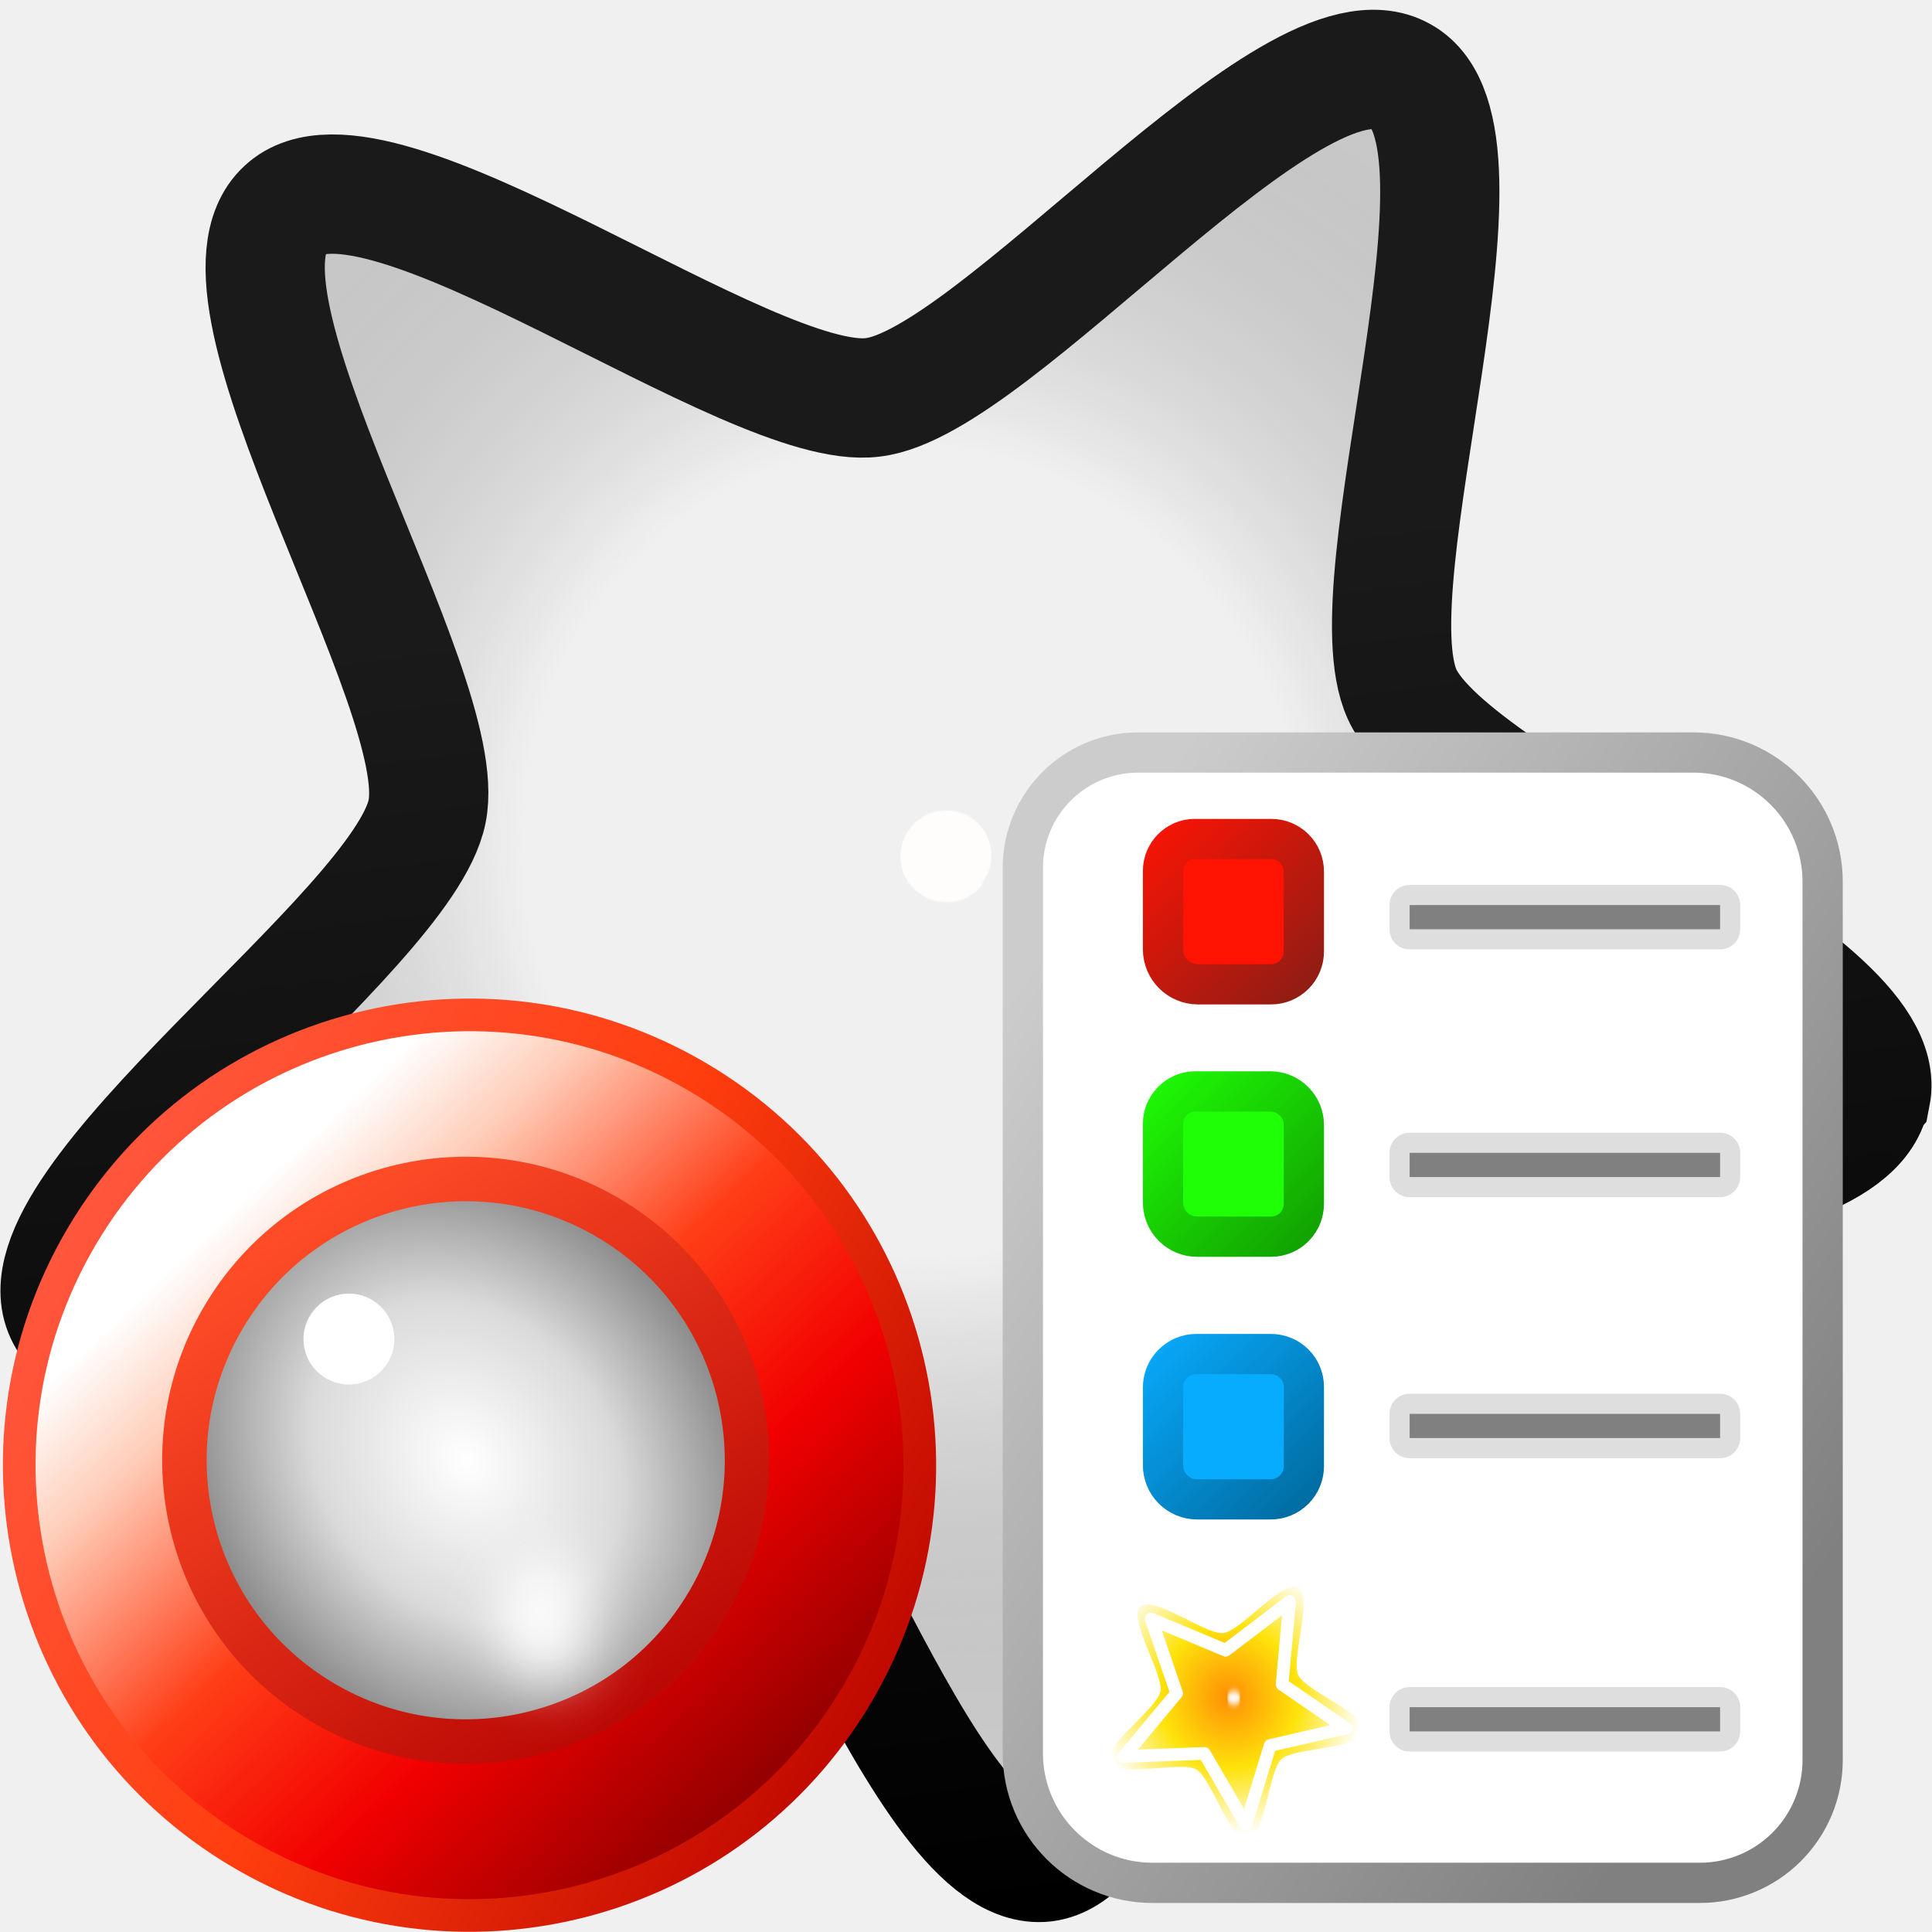
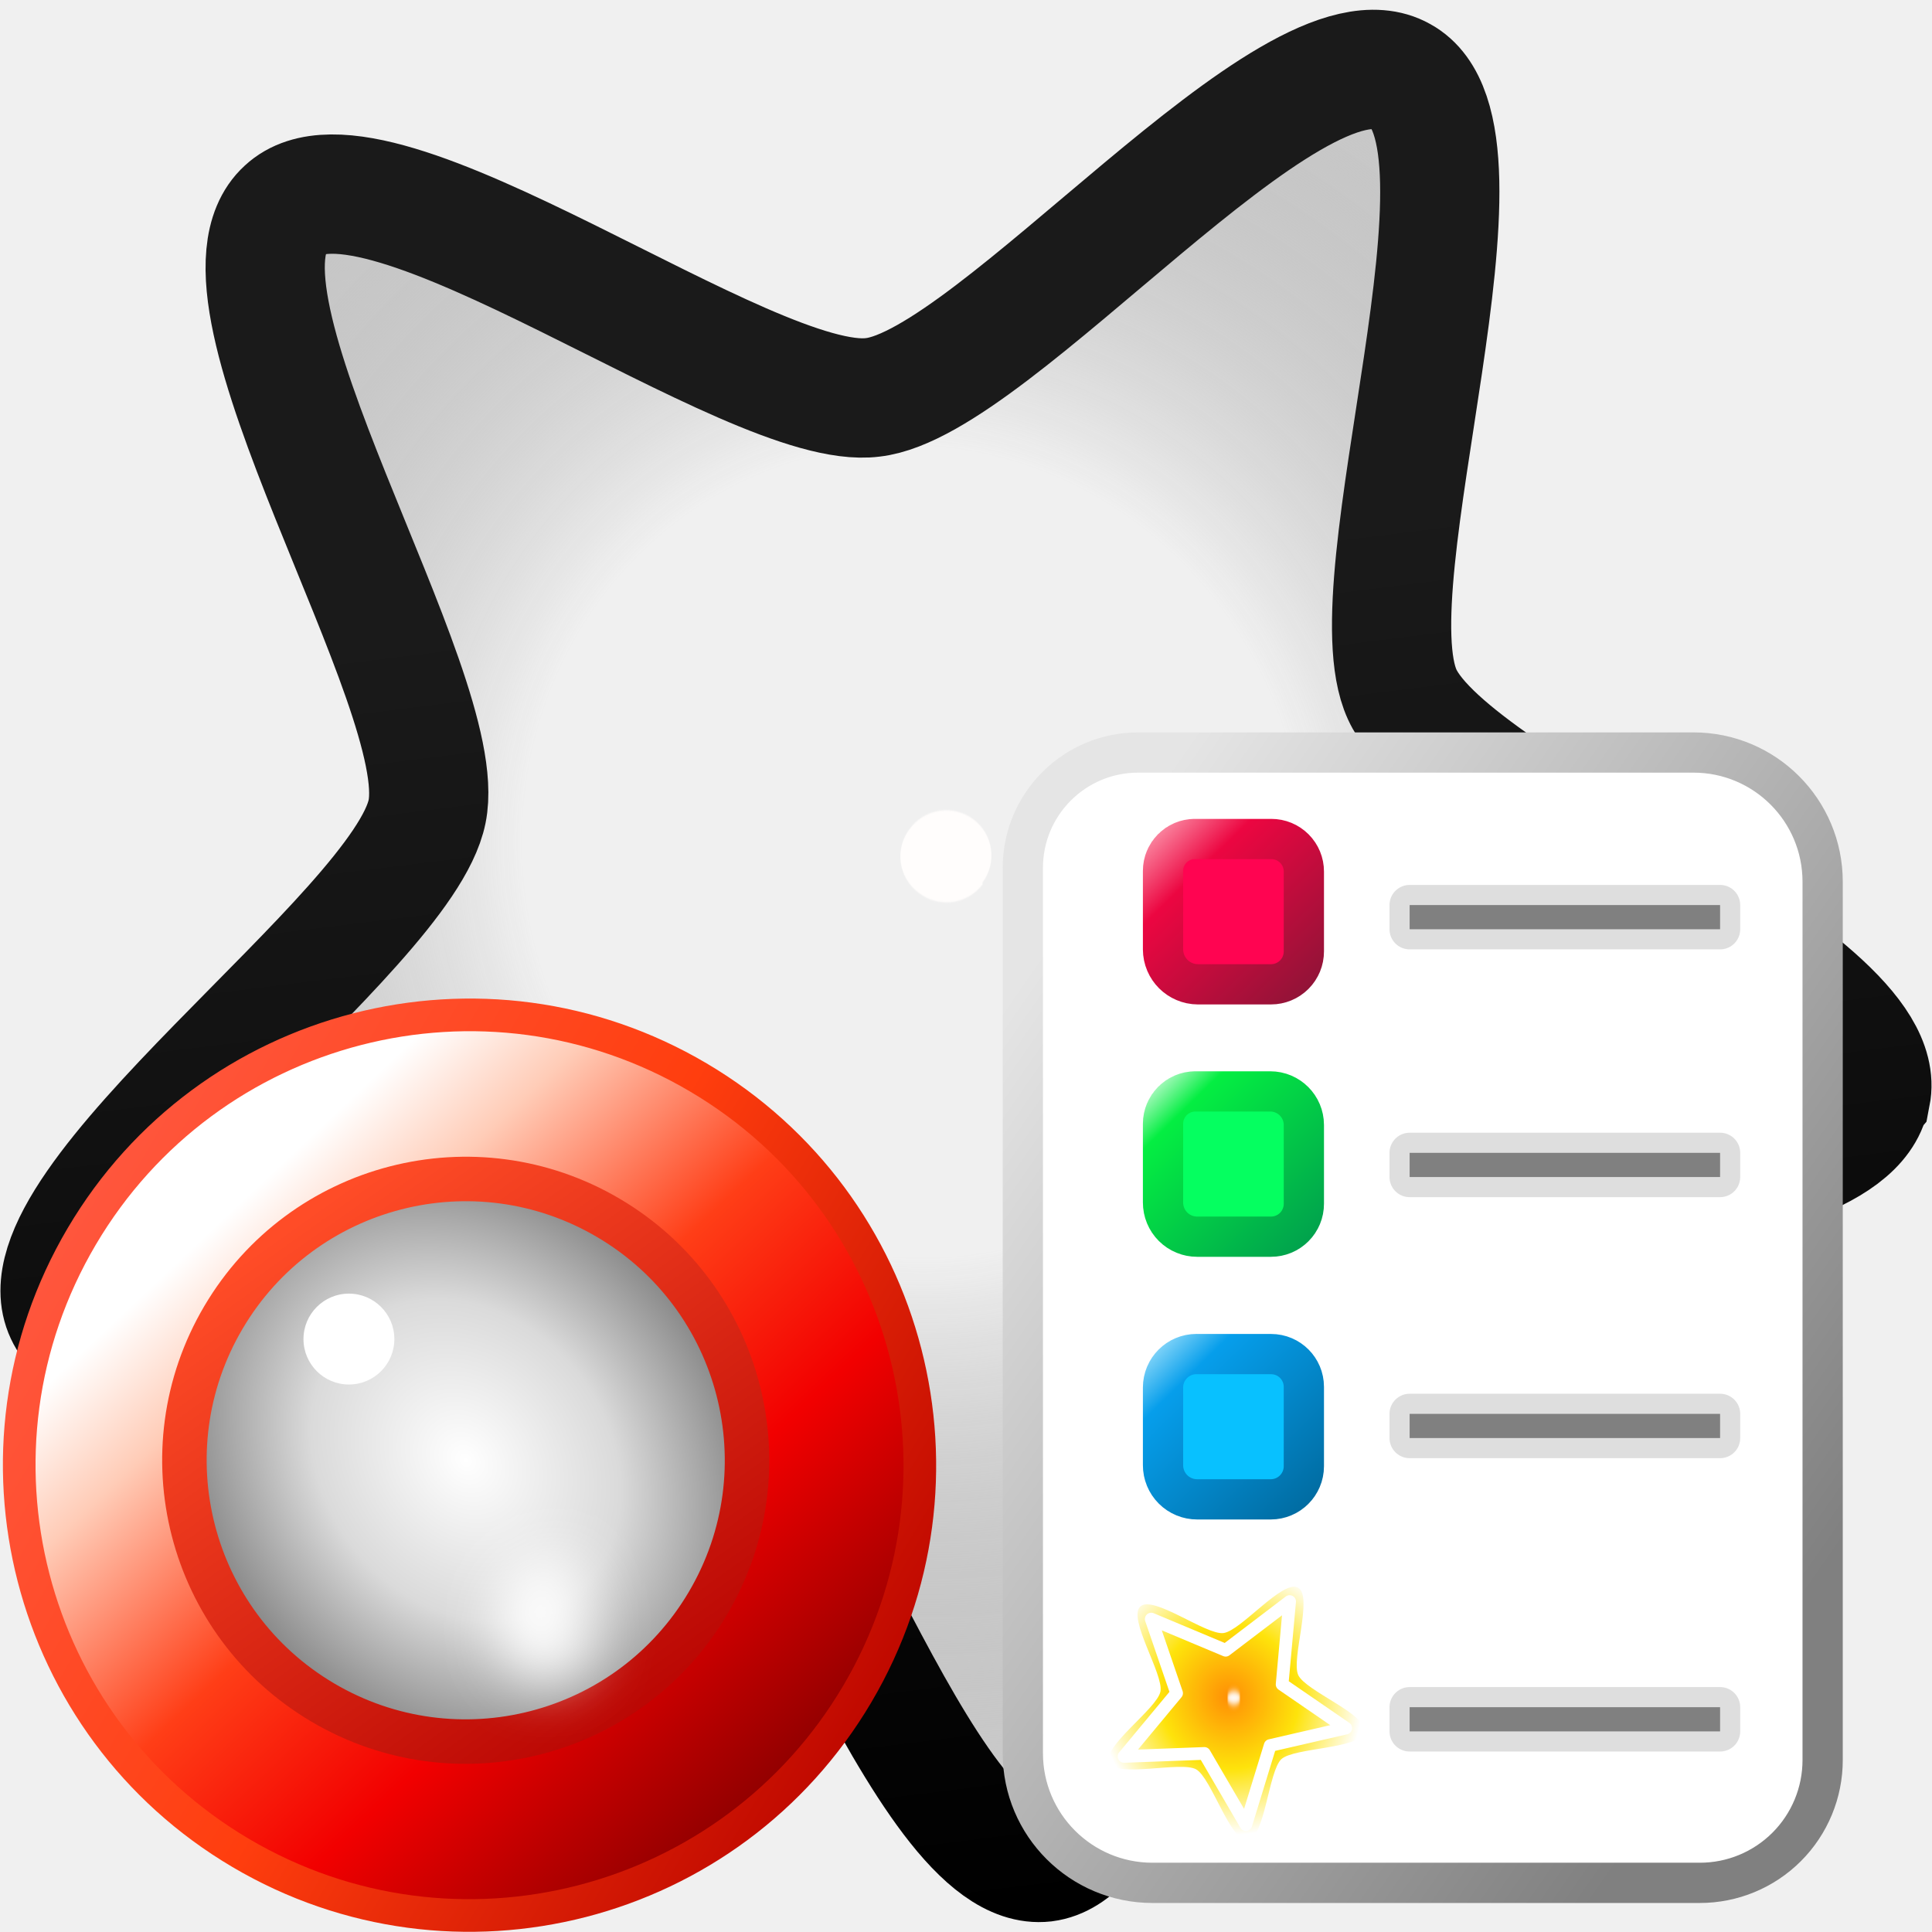
<svg xmlns="http://www.w3.org/2000/svg" xmlns:xlink="http://www.w3.org/1999/xlink" width="48" height="48">
  <defs>
-     <linearGradient id="g">
-       <stop offset="0" stop-color="#08acff" />
-       <stop offset="1" stop-color="#069" />
-     </linearGradient>
-     <linearGradient id="f">
-       <stop offset="0" stop-color="#1fff05" />
-       <stop offset="1" stop-color="#109900" />
-     </linearGradient>
-     <linearGradient id="e">
-       <stop offset="0" stop-color="#ff1404" />
-       <stop offset="1" stop-color="#861d15" />
-     </linearGradient>
    <linearGradient id="c">
-       <stop offset="0" stop-color="#ccc" />
+       <stop offset="0" stop-color="#e5e5e5" />
      <stop offset="1" stop-color="gray" />
    </linearGradient>
-     <linearGradient xlink:href="#c" id="K" x1="25.47" y1="24.208" x2="45.783" y2="38.346" gradientUnits="userSpaceOnUse" />
+     <linearGradient xlink:href="#c" id="L" x1="25.47" y1="24.208" x2="45.783" y2="38.346" gradientUnits="userSpaceOnUse" />
    <linearGradient id="d">
      <stop offset="0" stop-color="#ff8f05" />
      <stop offset=".522" stop-color="#fee30b" />
      <stop offset="1" stop-color="#fff" />
    </linearGradient>
-     <linearGradient xlink:href="#e" id="L" x1="28.395" y1="20.758" x2="32.894" y2="25.368" gradientUnits="userSpaceOnUse" />
-     <linearGradient xlink:href="#f" id="M" x1="28.395" y1="27.368" x2="32.894" y2="31.977" gradientUnits="userSpaceOnUse" />
-     <linearGradient xlink:href="#g" id="N" x1="28.395" y1="33.894" x2="32.894" y2="38.503" gradientUnits="userSpaceOnUse" />
-     <linearGradient id="u">
+     <linearGradient id="s">
      <stop offset="0" stop-color="#ffae05" stop-opacity="0" />
      <stop offset=".416" stop-color="#7b7b7b" stop-opacity="0" />
      <stop offset="1" stop-color="#cecece" />
    </linearGradient>
-     <linearGradient id="v">
+     <linearGradient id="t">
      <stop offset="0" stop-color="#1a1a1a" />
      <stop offset="1" />
    </linearGradient>
-     <linearGradient id="y">
+     <linearGradient id="w">
      <stop offset=".113" stop-color="#fff" />
      <stop offset=".244" stop-color="#ffccb7" />
      <stop offset=".48" stop-color="#ff3e17" />
      <stop offset=".705" stop-color="#f20000" />
      <stop offset="1" stop-color="#8d0000" />
    </linearGradient>
-     <linearGradient id="z">
+     <linearGradient id="x">
      <stop offset=".001" stop-color="#c00900" />
      <stop offset=".503" stop-color="#ff3e0e" />
      <stop offset="1" stop-color="#ff563d" />
    </linearGradient>
-     <linearGradient id="A">
+     <linearGradient id="y">
      <stop offset="0" stop-color="#fff" />
      <stop offset=".468" stop-color="#dadada" />
      <stop offset="1" stop-color="#6e6e6e" />
    </linearGradient>
-     <linearGradient id="B">
+     <linearGradient id="z">
      <stop offset="0" stop-color="#ff4c27" />
      <stop offset="1" stop-color="#b30000" />
    </linearGradient>
-     <linearGradient xlink:href="#v" id="D" x1="5.83" x2="12.91" y1="6.7" y2="13.2" gradientUnits="userSpaceOnUse" />
-     <linearGradient xlink:href="#y" id="F" x1="-20.459" y1="-18.821" x2="-60.891" y2="-30.538" gradientUnits="userSpaceOnUse" />
-     <linearGradient xlink:href="#z" id="G" x1="-62.22" y1="-25.308" x2="-18.692" y2="-25.308" gradientUnits="userSpaceOnUse" />
-     <linearGradient xlink:href="#B" id="I" x1="-28.175" y1="-18.696" x2="-56.278" y2="-31.224" gradientUnits="userSpaceOnUse" />
-     <radialGradient xlink:href="#d" id="O" cx="7.18" cy="8.2" r="6.59" fx="7.18" fy="8.2" gradientTransform="matrix(.9 .5558 -.5314 .8606 5.08 -2.85)" gradientUnits="userSpaceOnUse" />
-     <radialGradient xlink:href="#u" id="C" cx="7.18" cy="8.2" r="6.59" fx="7.18" fy="8.2" gradientTransform="matrix(.9 .5558 -.5314 .8606 5.08 -2.85)" gradientUnits="userSpaceOnUse" />
-     <radialGradient xlink:href="#A" id="H" cx="-40.187" cy="-25.201" fx="-40.187" fy="-25.201" r="14.157" gradientUnits="userSpaceOnUse" gradientTransform="rotate(200.522 -44.48 -25.978)scale(1.21365 1)" />
-     <filter id="P" width="1.832" height="1.832" x="-.416" y="-.416" color-interpolation-filters="sRGB">
+     <linearGradient xlink:href="#t" id="E" x1="5.83" x2="12.91" y1="6.7" y2="13.2" gradientUnits="userSpaceOnUse" />
+     <linearGradient xlink:href="#w" id="G" x1="-20.459" y1="-18.821" x2="-60.891" y2="-30.538" gradientUnits="userSpaceOnUse" />
+     <linearGradient xlink:href="#x" id="H" x1="-62.22" y1="-25.308" x2="-18.692" y2="-25.308" gradientUnits="userSpaceOnUse" />
+     <linearGradient xlink:href="#z" id="J" x1="-28.175" y1="-18.696" x2="-56.278" y2="-31.224" gradientUnits="userSpaceOnUse" />
+     <linearGradient xlink:href="#A" id="O" x1="28.395" y1="33.894" x2="32.894" y2="38.503" gradientUnits="userSpaceOnUse" gradientTransform="translate(0 -.752)" />
+     <linearGradient id="A">
+       <stop offset="0" stop-color="#bbedff" />
+       <stop offset=".24" stop-color="#069eeb" />
+       <stop offset="1" stop-color="#069" />
+     </linearGradient>
+     <linearGradient xlink:href="#B" id="N" x1="28.395" y1="27.368" x2="32.894" y2="31.977" gradientUnits="userSpaceOnUse" gradientTransform="translate(0 -.752)" />
+     <linearGradient id="B">
+       <stop offset="0" stop-color="#fff" />
+       <stop offset=".217" stop-color="#04ee42" />
+       <stop offset="1" stop-color="#00994e" />
+     </linearGradient>
+     <linearGradient xlink:href="#C" id="M" x1="28.395" y1="20.758" x2="32.894" y2="25.368" gradientUnits="userSpaceOnUse" gradientTransform="translate(0 -.413)" />
+     <linearGradient id="C">
+       <stop offset="0" stop-color="#ffb0bf" />
+       <stop offset=".294" stop-color="#ec0641" />
+       <stop offset="1" stop-color="#861536" />
+     </linearGradient>
+     <radialGradient xlink:href="#d" id="P" cx="7.18" cy="8.2" r="6.59" fx="7.18" fy="8.2" gradientTransform="matrix(.9 .5558 -.5314 .8606 5.08 -2.85)" gradientUnits="userSpaceOnUse" />
+     <radialGradient xlink:href="#s" id="D" cx="7.18" cy="8.2" r="6.59" fx="7.18" fy="8.2" gradientTransform="matrix(.9 .5558 -.5314 .8606 5.08 -2.85)" gradientUnits="userSpaceOnUse" />
+     <radialGradient xlink:href="#y" id="I" cx="-40.187" cy="-25.201" fx="-40.187" fy="-25.201" r="14.157" gradientUnits="userSpaceOnUse" gradientTransform="rotate(200.522 -44.48 -25.978)scale(1.21365 1)" />
+     <filter id="Q" width="1.832" height="1.832" x="-.416" y="-.416" color-interpolation-filters="sRGB">
      <feGaussianBlur stdDeviation=".13" />
    </filter>
-     <filter id="E" width="1.04" height="1.04" x="-.02" y="-.02" color-interpolation-filters="sRGB">
+     <filter id="F" width="1.04" height="1.04" x="-.02" y="-.02" color-interpolation-filters="sRGB">
      <feGaussianBlur stdDeviation=".006" />
    </filter>
-     <filter id="J" x="-.662" y="-.535" width="2.325" height="2.069" color-interpolation-filters="sRGB">
+     <filter id="K" x="-.662" y="-.535" width="2.325" height="2.069" color-interpolation-filters="sRGB">
      <feGaussianBlur stdDeviation="0.707 0.726" />
    </filter>
    <path fill="#fffdfc" d="M8.5 7.99a.37.37 0 0 1-.38.37.37.37 0 0 1-.37-.37.37.37 0 0 1 .37-.38.37.37 0 0 1 .37.37" id="reuse-0" />
  </defs>
-   <path fill="url(#C)" fill-rule="evenodd" stroke="url(#D)" stroke-width=".85" d="M13.51 5.1c.44.77-2.18 2.89-2.29 3.76-.1.88 1.95 3.55 1.36 4.2-.6.64-3.43-1.19-4.3-1.02-.86.17-2.76 2.95-3.56 2.58-.8-.36.07-3.62-.36-4.39S.69 8.51.8 7.63c.1-.87 3.47-1.05 4.06-1.7.6-.64.51-4.01 1.38-4.18.86-.18 2.07 2.97 2.87 3.34s3.97-.76 4.4 0z" enable-background="accumulate" overflow="visible" style="marker:none" transform="matrix(2.647 2.2616 -2.267 2.6553 22.262 -16.865)" />
-   <use fill-rule="evenodd" filter="url(#E)" transform="rotate(36.96 28.483 21.055)scale(3.0331)" style="mix-blend-mode:normal" xlink:href="#reuse-0" />
+   <path fill="url(#D)" fill-rule="evenodd" stroke="url(#E)" stroke-width=".85" d="M13.51 5.1c.44.77-2.18 2.89-2.29 3.76-.1.88 1.95 3.55 1.36 4.2-.6.64-3.43-1.19-4.3-1.02-.86.17-2.76 2.95-3.56 2.58-.8-.36.07-3.62-.36-4.39S.69 8.51.8 7.63c.1-.87 3.47-1.05 4.06-1.7.6-.64.51-4.01 1.38-4.18.86-.18 2.07 2.97 2.87 3.34s3.97-.76 4.4 0z" enable-background="accumulate" overflow="visible" style="marker:none" transform="matrix(2.647 2.2616 -2.267 2.6553 22.262 -16.865)" />
+   <use fill-rule="evenodd" filter="url(#F)" transform="rotate(36.96 28.483 21.055)scale(3.0331)" style="mix-blend-mode:normal" xlink:href="#reuse-0" />
  <g transform="translate(-.043 13.843)scale(.53262)">
-     <circle cx="-40.456" cy="-25.308" r="21.002" transform="rotate(-149.458)" fill="url(#F)" stroke="url(#G)" stroke-width="1.523" stroke-linecap="round" stroke-linejoin="round" />
-     <circle cx="-40.187" cy="-25.201" r="13.12" transform="rotate(-149.458)" fill="url(#H)" stroke="url(#I)" stroke-width="2.075" stroke-linecap="round" stroke-linejoin="round" />
-     <path style="mix-blend-mode:normal" transform="translate(-26.424 -3.209)scale(1.79036)" d="M30.32 29.412a1.28 1.63 0 0 1-1.159 1.623 1.28 1.63 0 0 1-1.38-1.314 1.28 1.63 0 0 1 .898-1.872 1.28 1.63 0 0 1 1.549.958l-1.189.605z" fill="#fff" filter="url(#J)" />
+     <circle cx="-40.456" cy="-25.308" r="21.002" transform="rotate(-149.458)" fill="url(#G)" stroke="url(#H)" stroke-width="1.523" stroke-linecap="round" stroke-linejoin="round" />
+     <circle cx="-40.187" cy="-25.201" r="13.12" transform="rotate(-149.458)" fill="url(#I)" stroke="url(#J)" stroke-width="2.075" stroke-linecap="round" stroke-linejoin="round" />
+     <path style="mix-blend-mode:normal" transform="translate(-26.424 -3.209)scale(1.79036)" d="M30.32 29.412a1.28 1.63 0 0 1-1.159 1.623 1.28 1.63 0 0 1-1.38-1.314 1.28 1.63 0 0 1 .898-1.872 1.28 1.63 0 0 1 1.549.958l-1.189.605z" fill="#fff" filter="url(#K)" />
    <circle cx="8.608" cy="33.271" r="1.129" transform="translate(.195 -25.995)scale(1.87752)" fill="#fff" paint-order="stroke fill markers" />
  </g>
  <g stroke-linecap="round" paint-order="markers stroke fill">
-     <path d="M28.278 19.196h13.796a2.71 2.71 45 0 1 2.709 2.708v21.824a2.55 2.55 135 0 1-2.552 2.551h-13.6a2.72 2.72 45 0 1-2.719-2.719V21.562a2.365 2.365 135 0 1 2.366-2.366z" fill="#fff" stroke="url(#K)" stroke-width="2" />
-     <path d="M29.685 21.758h1.901a.307.307 45 0 1 .308.308v1.985a.316.316 135 0 1-.317.317h-1.814a.37.37 45 0 1-.368-.368v-1.952a.29.29 135 0 1 .29-.29" transform="translate(0 -.413)" fill="#ff1404" stroke="url(#L)" stroke-width="2" stroke-linejoin="round" />
-     <path d="M29.698 28.368h1.862a.334.334 45 0 1 .334.334v1.958a.316.316 135 0 1-.317.317h-1.834a.347.347 45 0 1-.348-.348v-1.958a.303.303 135 0 1 .303-.303" transform="translate(0 -.752)" fill="#1fff05" stroke="url(#M)" stroke-width="2" stroke-linejoin="round" />
-     <path d="M29.725 34.894h1.855a.314.314 45 0 1 .314.314v1.972a.323.323 135 0 1-.323.323h-1.828a.347.347 45 0 1-.348-.348v-1.932a.33.33 135 0 1 .33-.33z" transform="translate(0 -.752)" fill="#08acff" stroke="url(#N)" stroke-width="2" stroke-linejoin="round" />
+     <path d="M28.278 19.196h13.796a2.71 2.71 45 0 1 2.709 2.708v21.824a2.55 2.55 135 0 1-2.552 2.551h-13.6a2.72 2.72 45 0 1-2.719-2.719V21.562a2.365 2.365 135 0 1 2.366-2.366z" fill="#fff" stroke="url(#L)" stroke-width="2" />
+     <path d="M29.685 21.345h1.901a.307.307 0 0 1 .308.308v1.985a.316.316 0 0 1-.317.317h-1.814a.37.37 0 0 1-.368-.368v-1.952a.29.29 0 0 1 .29-.29" fill="#ff0451" stroke="url(#M)" stroke-width="2" stroke-linejoin="round" />
+     <path d="M29.698 27.616h1.862a.334.334 0 0 1 .334.334v1.958a.316.316 0 0 1-.317.317h-1.834a.347.347 0 0 1-.348-.348v-1.958a.303.303 0 0 1 .303-.303" fill="#05ff60" stroke="url(#N)" stroke-width="2" stroke-linejoin="round" />
+     <path d="M29.725 34.142h1.855a.314.314 0 0 1 .314.314v1.972a.323.323 0 0 1-.323.323h-1.828a.347.347 0 0 1-.348-.348v-1.932a.33.33 0 0 1 .33-.33z" fill="#08c1ff" stroke="url(#O)" stroke-width="2" stroke-linejoin="round" />
    <path d="M35.022 22.486h7.713v.601h-7.713zm0 6.156h7.713v.601h-7.713zm0 6.485h7.713v.601h-7.713zm0 7.288h7.713v.601h-7.713z" fill="gray" stroke="#000" stroke-linejoin="round" stroke-opacity=".13" />
  </g>
-   <path fill="url(#O)" fill-rule="evenodd" stroke="url(#linearGradient1)" stroke-width=".85" d="M13.51 5.1c.44.77-2.18 2.89-2.29 3.76-.1.88 1.95 3.55 1.36 4.2-.6.64-3.43-1.19-4.3-1.02-.86.17-2.76 2.95-3.56 2.58-.8-.36.07-3.62-.36-4.39S.69 8.51.8 7.63c.1-.87 3.47-1.05 4.06-1.7.6-.64.51-4.01 1.38-4.18.86-.18 2.07 2.97 2.87 3.34s3.97-.76 4.4 0z" enable-background="accumulate" overflow="visible" style="marker:none" transform="matrix(.3741 .31963 -.3204 .37527 30.477 36.794)" />
+   <path fill="url(#P)" fill-rule="evenodd" stroke="url(#linearGradient1)" stroke-width=".85" d="M13.51 5.1c.44.77-2.18 2.89-2.29 3.76-.1.88 1.95 3.55 1.36 4.2-.6.64-3.43-1.19-4.3-1.02-.86.17-2.76 2.95-3.56 2.58-.8-.36.07-3.62-.36-4.39S.69 8.51.8 7.63c.1-.87 3.47-1.05 4.06-1.7.6-.64.51-4.01 1.38-4.18.86-.18 2.07 2.97 2.87 3.34s3.97-.76 4.4 0z" enable-background="accumulate" overflow="visible" style="marker:none" transform="matrix(.3741 .31963 -.3204 .37527 30.477 36.794)" />
  <path fill="none" stroke="#fff" stroke-linejoin="round" stroke-width="2.23" d="m43.15 26.6-13.29 3.06-4.27 13.9-7.3-12.51-14.12.53 9.24-11.12L8.95 7.43l13.08 5.48 11.25-8.56-1.32 14.56Z" enable-background="accumulate" overflow="visible" style="marker:none" transform="translate(27.337 39.175)scale(.14133)" />
-   <use fill-rule="evenodd" filter="url(#P)" transform="rotate(36.96 -40.92 63.454)scale(.42867)" xlink:href="#reuse-0" />
+   <use fill-rule="evenodd" filter="url(#Q)" transform="rotate(36.96 -40.92 63.454)scale(.42867)" xlink:href="#reuse-0" />
</svg>
